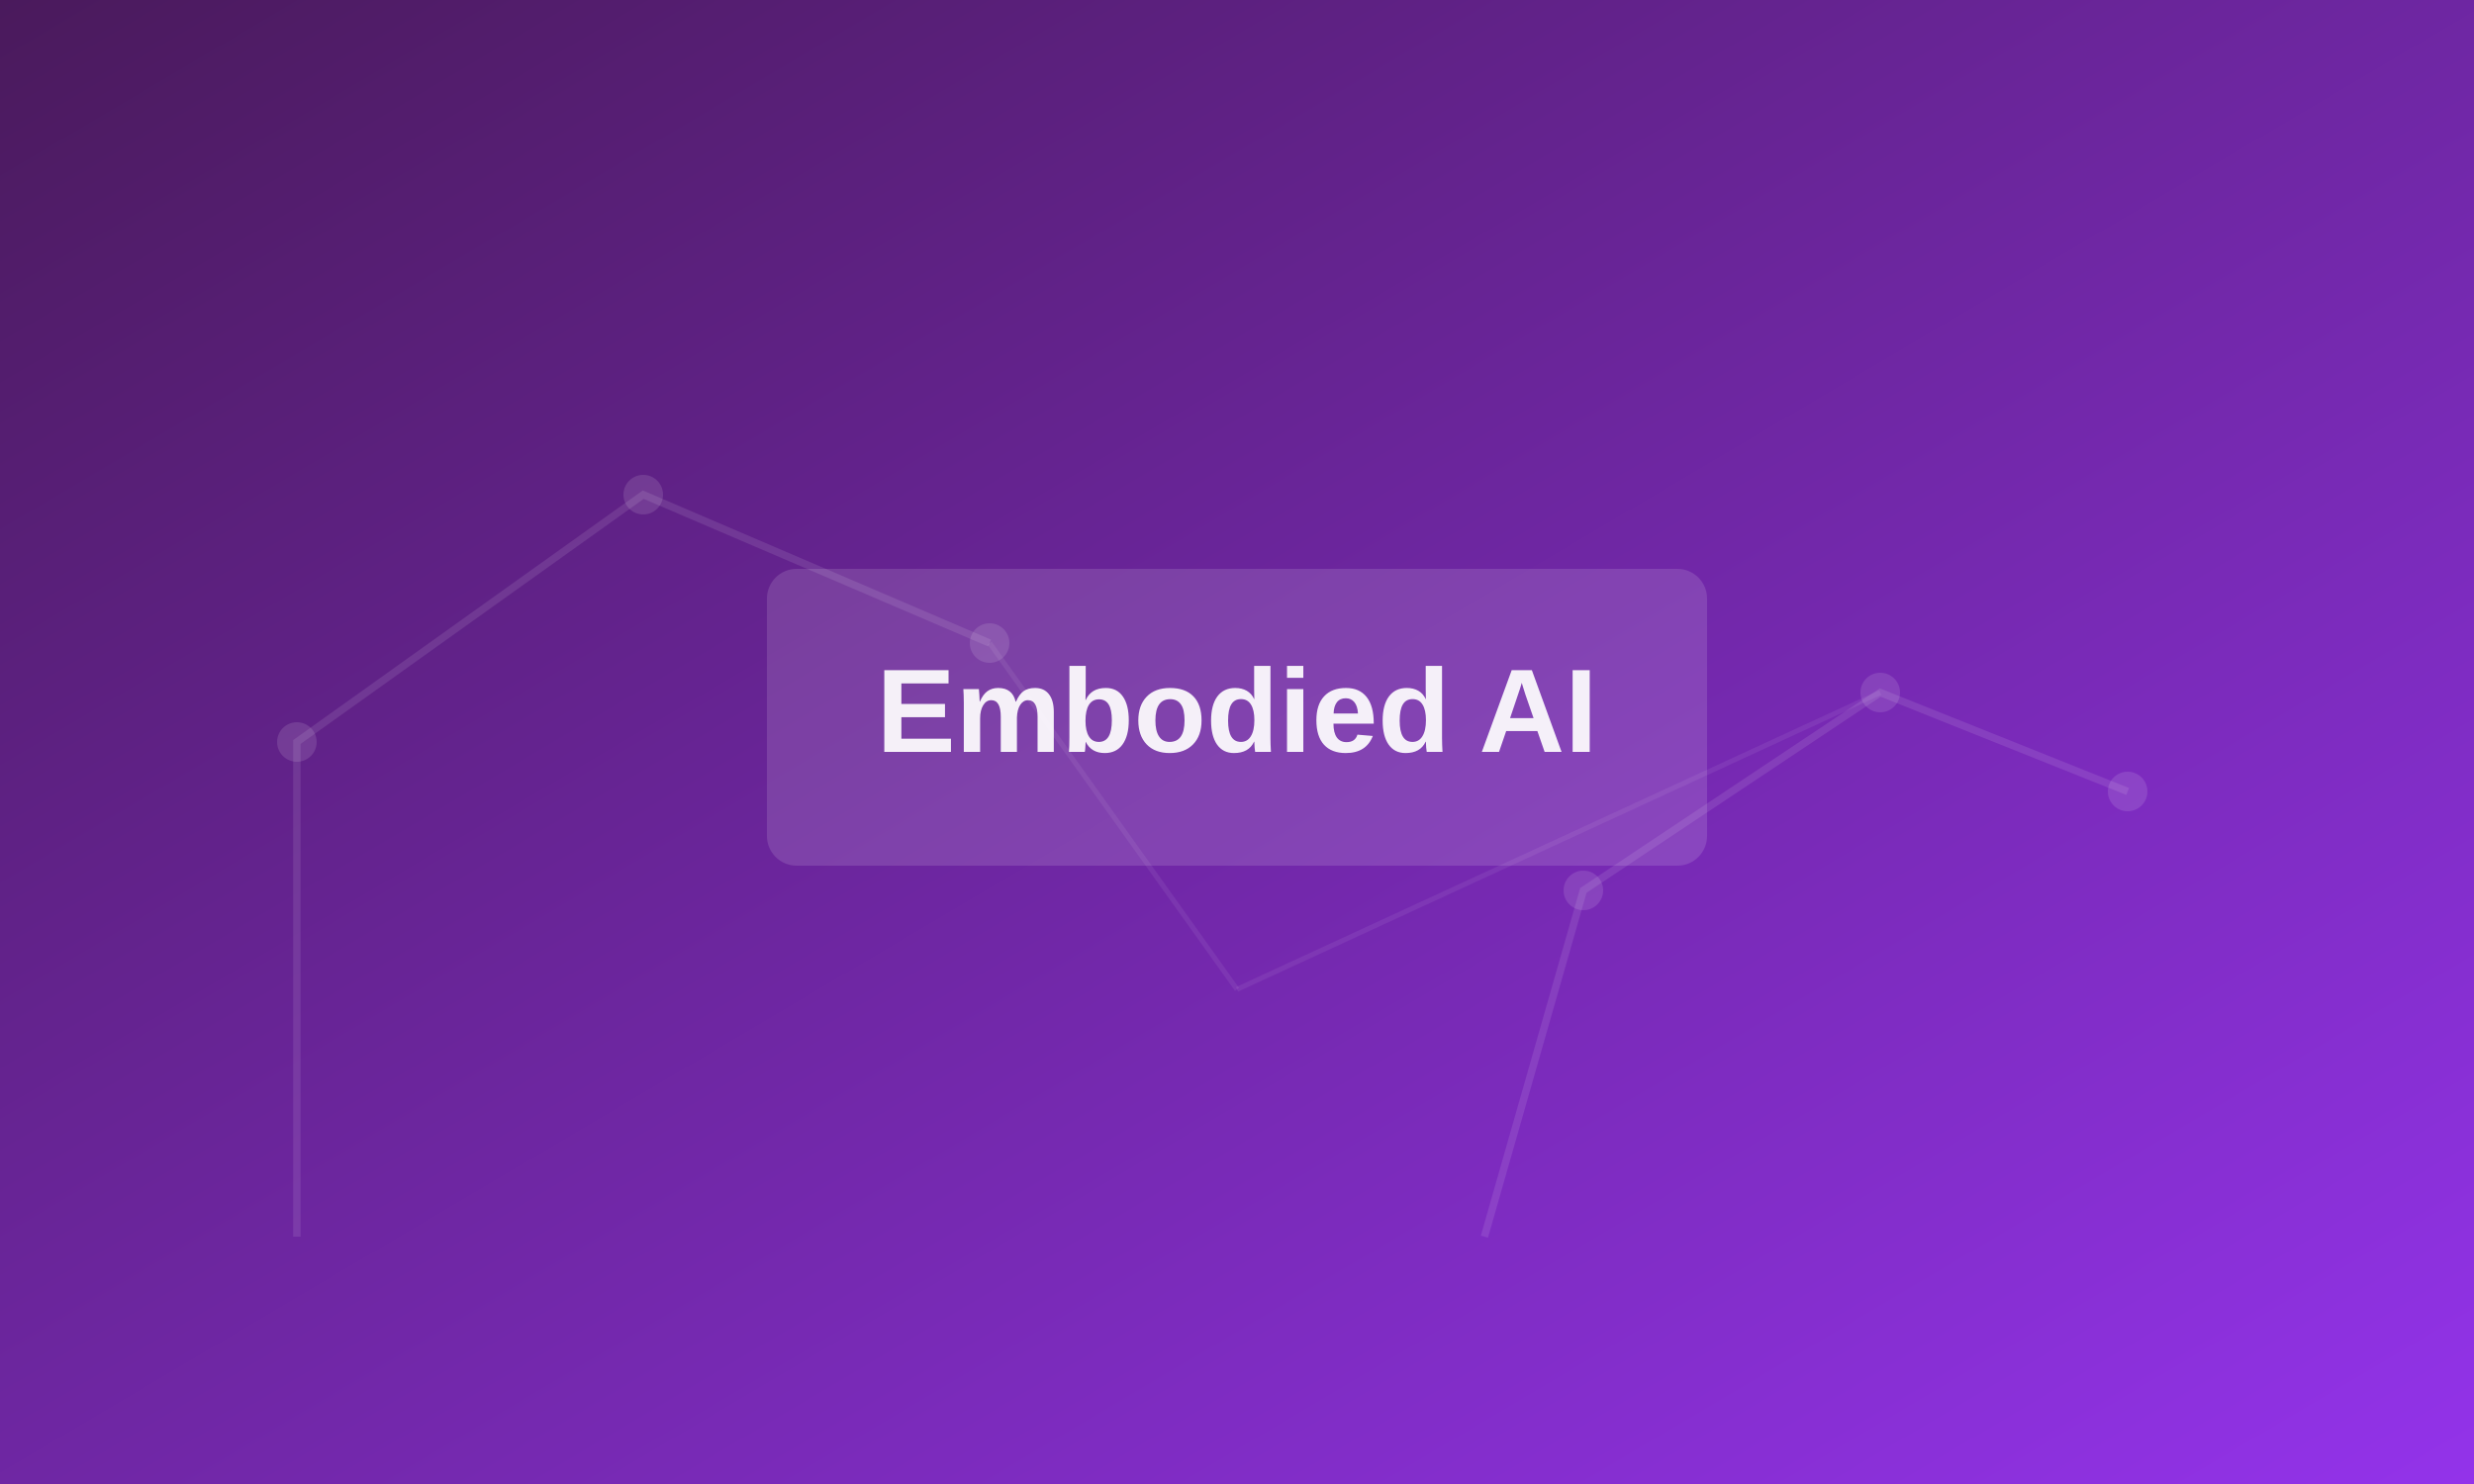
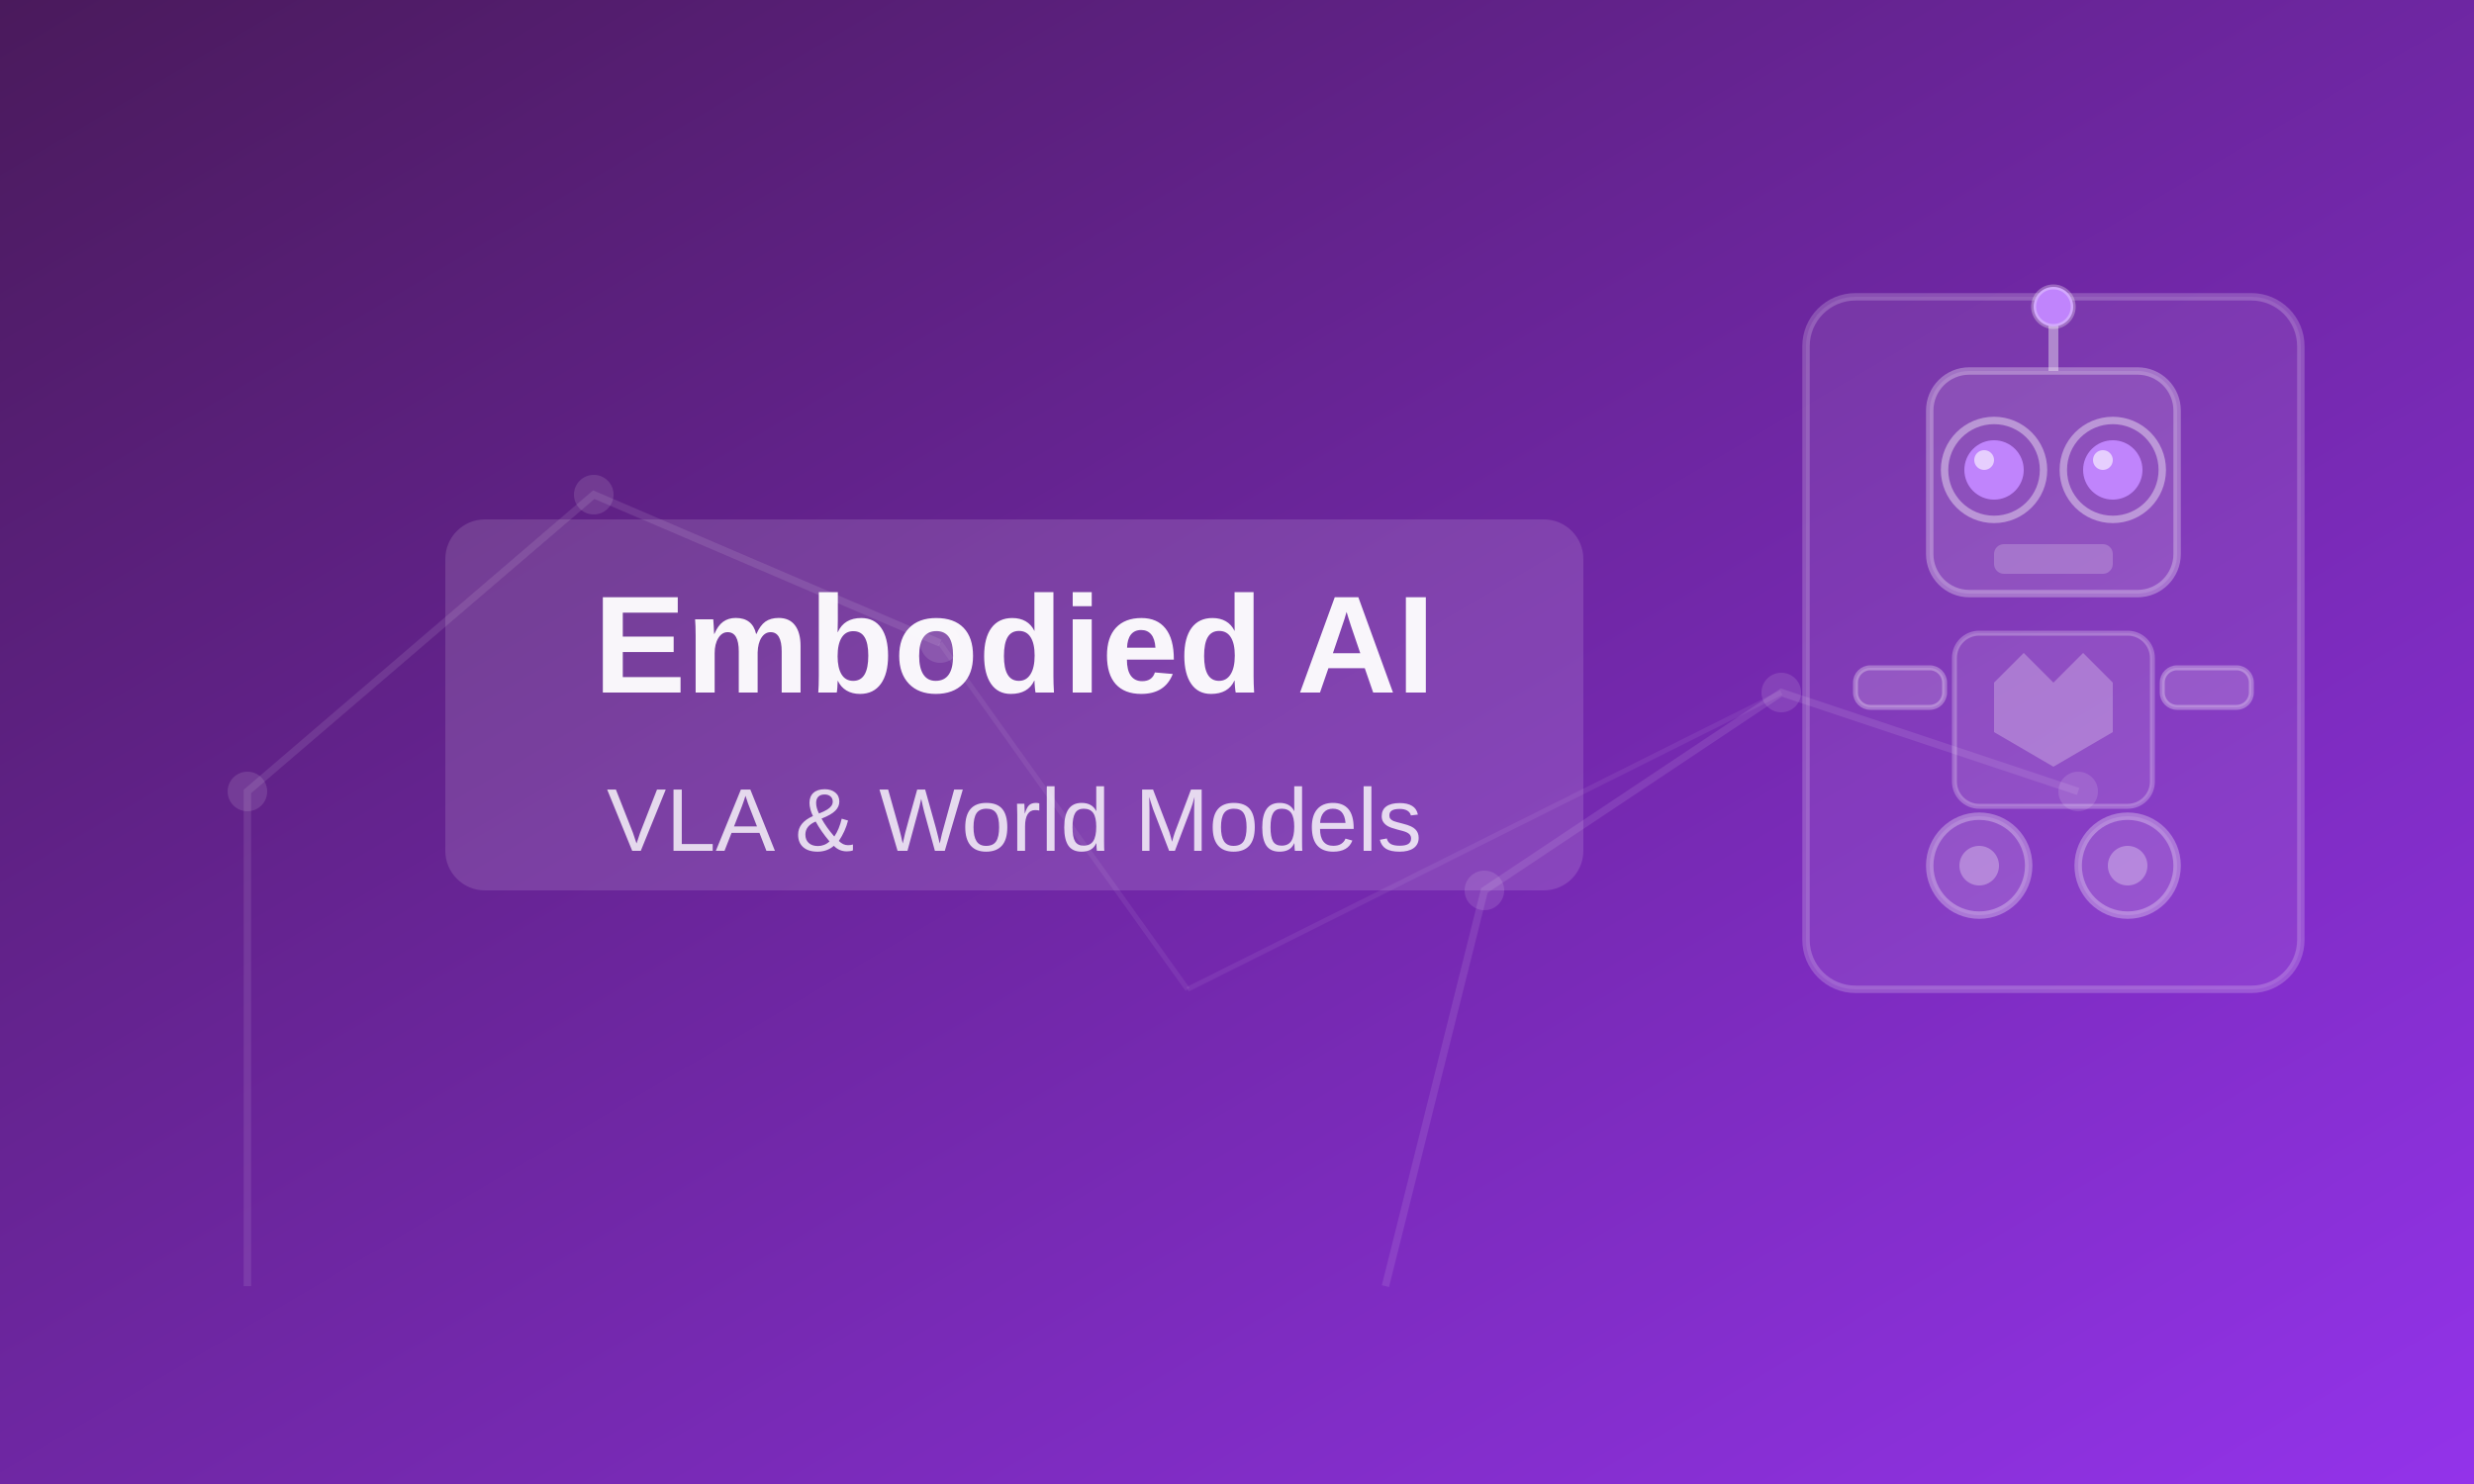
<svg xmlns="http://www.w3.org/2000/svg" width="500" height="300" viewBox="0 0 500 300">
  <defs>
    <linearGradient id="bg3" x1="0%" y1="0%" x2="100%" y2="100%">
      <stop offset="0%" style="stop-color:#4a1a5c;stop-opacity:1" />
      <stop offset="100%" style="stop-color:#9333ea;stop-opacity:1" />
    </linearGradient>
  </defs>
  <rect width="500" height="300" fill="url(#bg3)" />
-   <polyline points="60,250 60,150 130,100 200,130" fill="none" stroke="rgba(255,255,255,0.1)" stroke-width="1.5" />
-   <circle cx="60" cy="150" r="4" fill="rgba(255,255,255,0.12)" />
-   <circle cx="130" cy="100" r="4" fill="rgba(255,255,255,0.12)" />
-   <circle cx="200" cy="130" r="4" fill="rgba(255,255,255,0.12)" />
-   <polyline points="300,250 320,180 380,140 430,160" fill="none" stroke="rgba(255,255,255,0.1)" stroke-width="1.5" />
-   <circle cx="320" cy="180" r="4" fill="rgba(255,255,255,0.12)" />
-   <circle cx="380" cy="140" r="4" fill="rgba(255,255,255,0.12)" />
-   <circle cx="430" cy="160" r="4" fill="rgba(255,255,255,0.12)" />
-   <line x1="200" y1="130" x2="250" y2="200" stroke="rgba(255,255,255,0.07)" stroke-width="1" />
-   <line x1="380" y1="140" x2="250" y2="200" stroke="rgba(255,255,255,0.07)" stroke-width="1" />
-   <rect x="155" y="115" width="190" height="60" rx="6" fill="rgba(255,255,255,0.13)" />
-   <text x="250" y="152" text-anchor="middle" font-family="'Segoe UI',Arial,sans-serif" font-size="24" font-weight="600" fill="rgba(255,255,255,0.92)">Embodied AI</text>
+   <g transform="translate(365, 60)">
+     <rect x="0" y="0" width="100" height="140" rx="10" fill="rgba(255,255,255,0.08)" stroke="rgba(255,255,255,0.2)" stroke-width="1.5" />
+     <rect x="25" y="15" width="50" height="45" rx="8" fill="rgba(255,255,255,0.12)" stroke="rgba(255,255,255,0.3)" stroke-width="1.5" />
+     <circle cx="38" cy="35" r="10" fill="none" stroke="rgba(255,255,255,0.4)" stroke-width="1.5" />
+     <circle cx="62" cy="35" r="10" fill="none" stroke="rgba(255,255,255,0.4)" stroke-width="1.5" />
+     <circle cx="38" cy="35" r="6" fill="#c084fc" />
+     <circle cx="62" cy="35" r="6" fill="#c084fc" />
+     <circle cx="36" cy="33" r="2" fill="rgba(255,255,255,0.6)" />
+     <circle cx="60" cy="33" r="2" fill="rgba(255,255,255,0.6)" />
+     <rect x="38" y="50" width="24" height="6" rx="2" fill="rgba(255,255,255,0.2)" />
+     <line x1="50" y1="15" x2="50" y2="2" stroke="rgba(255,255,255,0.4)" stroke-width="2" />
+     <circle cx="50" cy="2" r="4" fill="#c084fc" stroke="rgba(255,255,255,0.3)" stroke-width="1" />
+     <rect x="30" y="68" width="40" height="35" rx="5" fill="rgba(255,255,255,0.1)" stroke="rgba(255,255,255,0.25)" stroke-width="1" />
+     <path d="M50,78 L56,72 L62,78 L62,88 L50,95 L38,88 L38,78 L44,72 Z" fill="rgba(255,255,255,0.25)" />
+     <rect x="10" y="75" width="18" height="8" rx="3" fill="rgba(255,255,255,0.15)" stroke="rgba(255,255,255,0.3)" stroke-width="1" />
+     <rect x="72" y="75" width="18" height="8" rx="3" fill="rgba(255,255,255,0.15)" stroke="rgba(255,255,255,0.3)" stroke-width="1" />
+     <circle cx="35" cy="115" r="10" fill="rgba(255,255,255,0.12)" stroke="rgba(255,255,255,0.3)" stroke-width="1.5" />
+     <circle cx="65" cy="115" r="10" fill="rgba(255,255,255,0.12)" stroke="rgba(255,255,255,0.3)" stroke-width="1.5" />
+     <circle cx="35" cy="115" r="4" fill="rgba(255,255,255,0.3)" />
+     <circle cx="65" cy="115" r="4" fill="rgba(255,255,255,0.3)" />
+   </g>
+   <polyline points="50,260 50,160 120,100 190,130" fill="none" stroke="rgba(255,255,255,0.1)" stroke-width="1.5" />
+   <circle cx="50" cy="160" r="4" fill="rgba(255,255,255,0.12)" />
+   <circle cx="120" cy="100" r="4" fill="rgba(255,255,255,0.12)" />
+   <circle cx="190" cy="130" r="4" fill="rgba(255,255,255,0.12)" />
+   <polyline points="280,260 300,180 360,140 420,160" fill="none" stroke="rgba(255,255,255,0.1)" stroke-width="1.5" />
+   <circle cx="300" cy="180" r="4" fill="rgba(255,255,255,0.12)" />
+   <circle cx="360" cy="140" r="4" fill="rgba(255,255,255,0.12)" />
+   <circle cx="420" cy="160" r="4" fill="rgba(255,255,255,0.12)" />
+   <line x1="190" y1="130" x2="240" y2="200" stroke="rgba(255,255,255,0.07)" stroke-width="1" />
+   <line x1="360" y1="140" x2="240" y2="200" stroke="rgba(255,255,255,0.07)" stroke-width="1" />
+   <rect x="90" y="105" width="230" height="75" rx="8" fill="rgba(255,255,255,0.13)" />
+   <text x="205" y="140" text-anchor="middle" font-family="'Segoe UI',Arial,sans-serif" font-size="28" font-weight="600" fill="rgba(255,255,255,0.95)">Embodied AI</text>
+   <text x="205" y="172" text-anchor="middle" font-family="'Segoe UI',Arial,sans-serif" font-size="18" font-weight="500" fill="rgba(255,255,255,0.8)">VLA &amp; World Models</text>
</svg>
